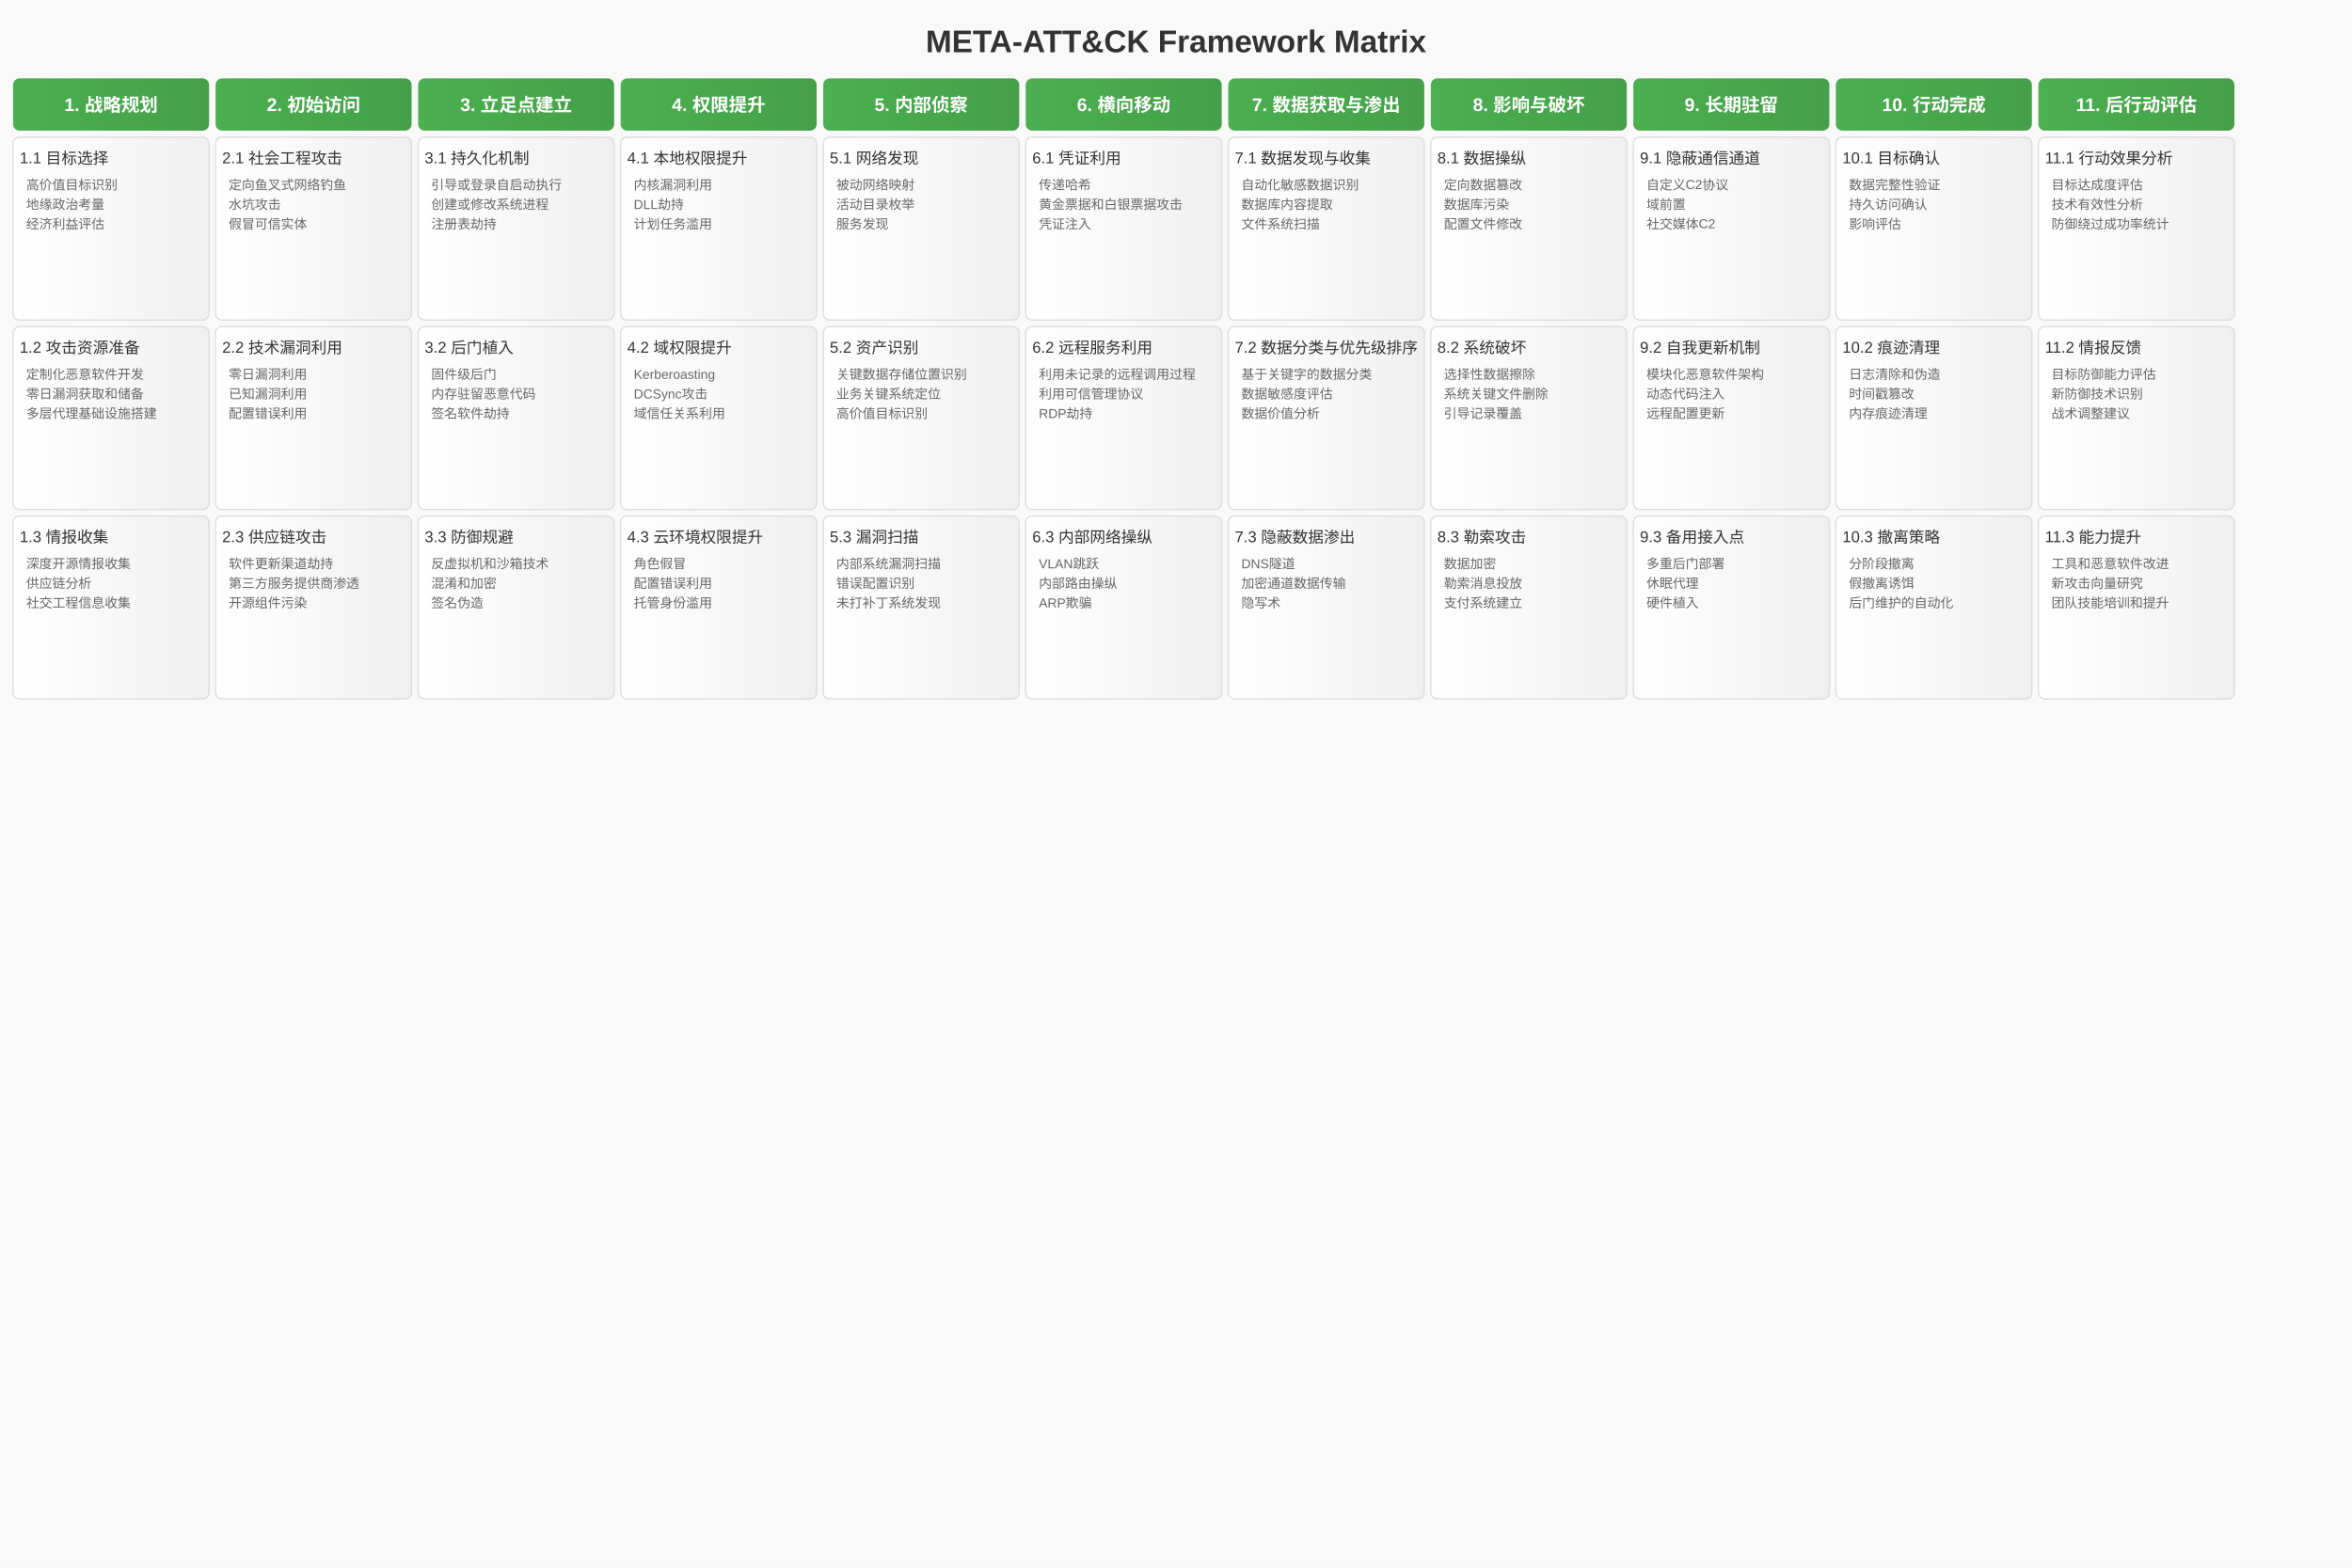
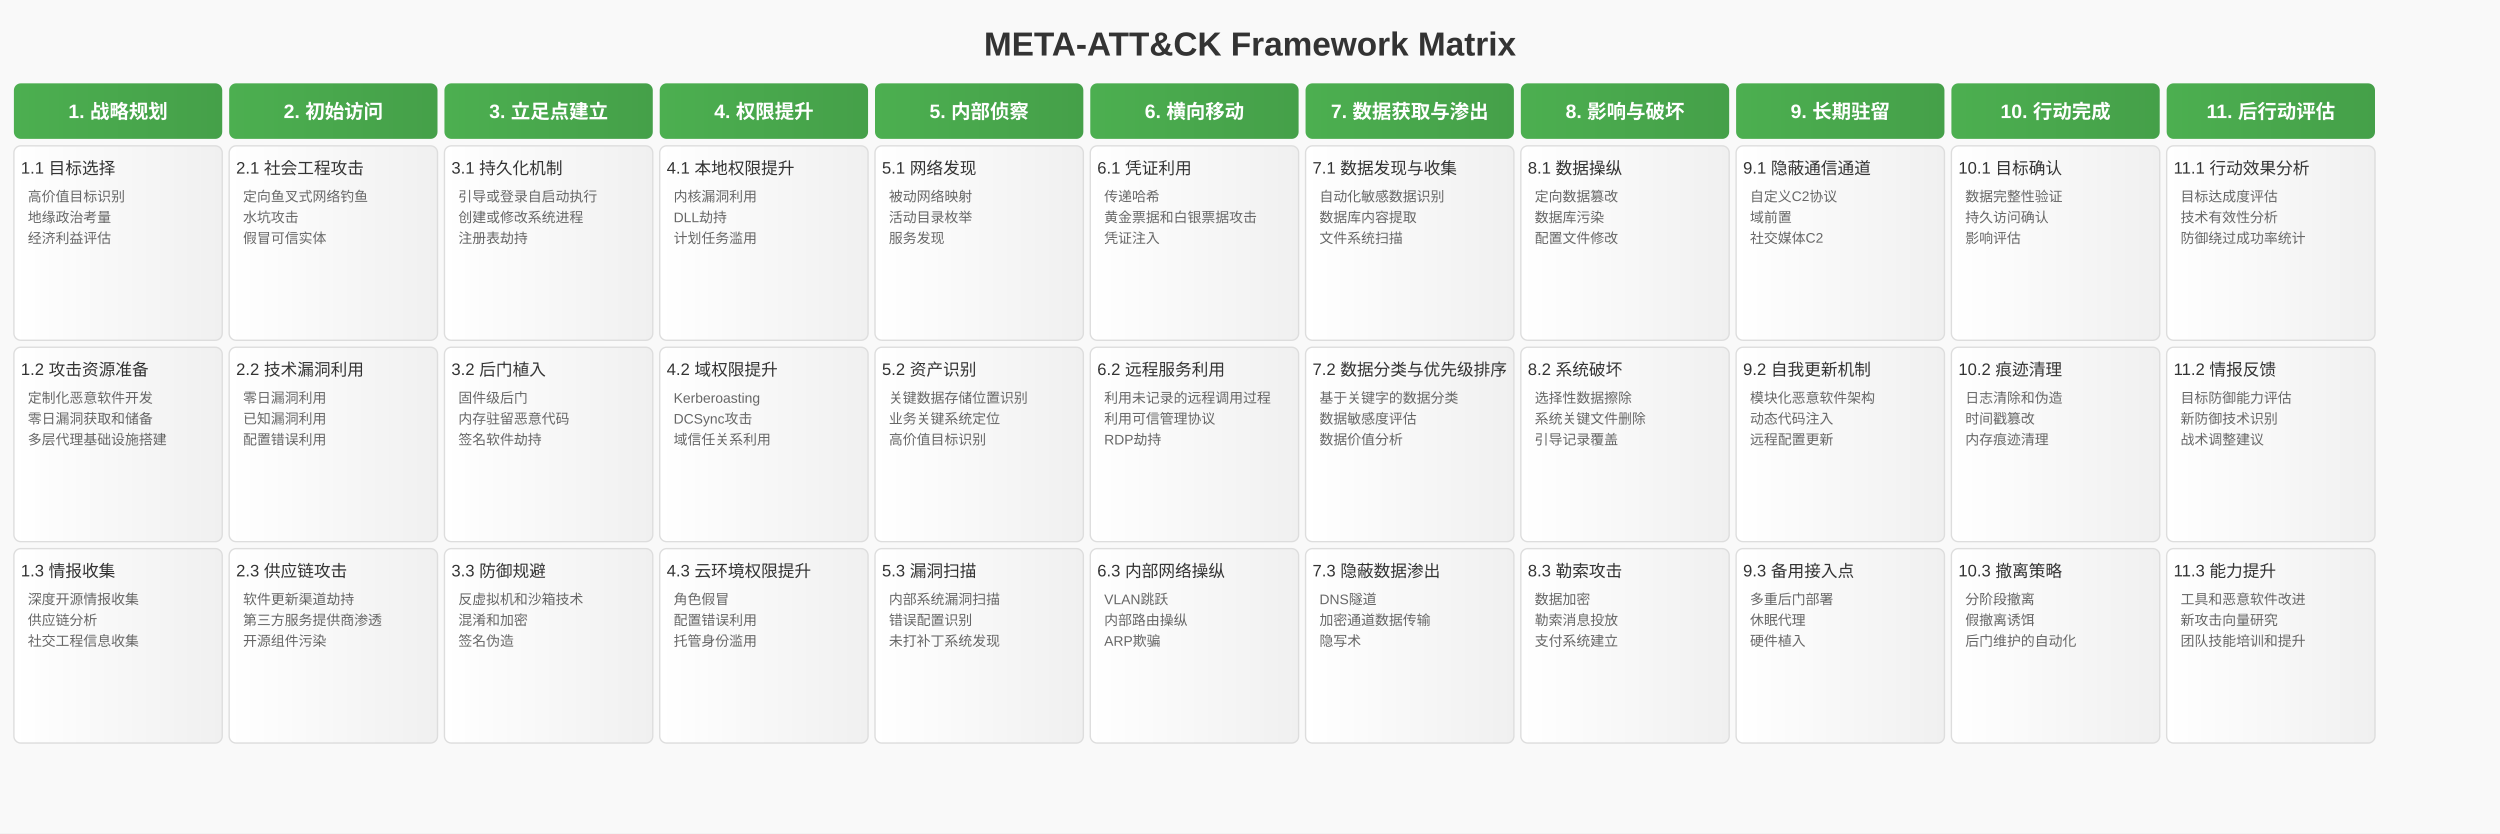
- <svg xmlns="http://www.w3.org/2000/svg" width="1800" height="1200">
+ <svg xmlns="http://www.w3.org/2000/svg" width="1800" height="600">
  <defs>
    <linearGradient id="headerGradient" x1="0%" y1="0%" x2="100%" y2="0%">
      <stop offset="0%" style="stop-color:#4CAF50;stop-opacity:1" />
      <stop offset="100%" style="stop-color:#45a049;stop-opacity:1" />
    </linearGradient>
    <linearGradient id="cellGradient" x1="0%" y1="0%" x2="100%" y2="0%">
      <stop offset="0%" style="stop-color:#ffffff;stop-opacity:1" />
      <stop offset="100%" style="stop-color:#f0f0f0;stop-opacity:1" />
    </linearGradient>
  </defs>
  <style>
        .header { fill: url(#headerGradient); }
        .cell { fill: url(#cellGradient); stroke: #ddd; stroke-width: 1; }
        .cell:hover { filter: brightness(0.95); }
        .text { font-family: Arial, sans-serif; font-size: 12px; fill: #333; }
        .header-text { font-family: Arial, sans-serif; font-size: 14px; fill: white; font-weight: bold; }
        .subtext { font-family: Arial, sans-serif; font-size: 10px; fill: #666; }
    </style>
  <rect width="100%" height="100%" fill="#f9f9f9" />
  <text x="900" y="40" font-family="Arial, sans-serif" font-size="24" text-anchor="middle" font-weight="bold" fill="#333">META-ATT&amp;CK Framework Matrix</text>
  <g>
    <rect x="10" y="60" width="150" height="40" rx="5" ry="5" class="header" />
    <text x="85" y="85" class="header-text" text-anchor="middle">1. 战略规划</text>
  </g>
  <g>
    <rect x="165" y="60" width="150" height="40" rx="5" ry="5" class="header" />
    <text x="240" y="85" class="header-text" text-anchor="middle">2. 初始访问</text>
  </g>
  <g>
    <rect x="320" y="60" width="150" height="40" rx="5" ry="5" class="header" />
    <text x="395" y="85" class="header-text" text-anchor="middle">3. 立足点建立</text>
  </g>
  <g>
    <rect x="475" y="60" width="150" height="40" rx="5" ry="5" class="header" />
    <text x="550" y="85" class="header-text" text-anchor="middle">4. 权限提升</text>
  </g>
  <g>
    <rect x="630" y="60" width="150" height="40" rx="5" ry="5" class="header" />
    <text x="705" y="85" class="header-text" text-anchor="middle">5. 内部侦察</text>
  </g>
  <g>
    <rect x="785" y="60" width="150" height="40" rx="5" ry="5" class="header" />
    <text x="860" y="85" class="header-text" text-anchor="middle">6. 横向移动</text>
  </g>
  <g>
    <rect x="940" y="60" width="150" height="40" rx="5" ry="5" class="header" />
    <text x="1015" y="85" class="header-text" text-anchor="middle">7. 数据获取与渗出</text>
  </g>
  <g>
    <rect x="1095" y="60" width="150" height="40" rx="5" ry="5" class="header" />
    <text x="1170" y="85" class="header-text" text-anchor="middle">8. 影响与破坏</text>
  </g>
  <g>
    <rect x="1250" y="60" width="150" height="40" rx="5" ry="5" class="header" />
    <text x="1325" y="85" class="header-text" text-anchor="middle">9. 长期驻留</text>
  </g>
  <g>
    <rect x="1405" y="60" width="150" height="40" rx="5" ry="5" class="header" />
    <text x="1480" y="85" class="header-text" text-anchor="middle">10. 行动完成</text>
  </g>
  <g>
    <rect x="1560" y="60" width="150" height="40" rx="5" ry="5" class="header" />
    <text x="1635" y="85" class="header-text" text-anchor="middle">11. 后行动评估</text>
  </g>
  <g>
    <rect x="10" y="105" width="150" height="140" rx="5" ry="5" class="cell" />
    <text x="15" y="125" class="text">1.1 目标选择</text>
    <text x="20" y="145" class="subtext">高价值目标识别</text>
    <text x="20" y="160" class="subtext">地缘政治考量</text>
    <text x="20" y="175" class="subtext">经济利益评估</text>
  </g>
  <g>
    <rect x="165" y="105" width="150" height="140" rx="5" ry="5" class="cell" />
    <text x="170" y="125" class="text">2.1 社会工程攻击</text>
    <text x="175" y="145" class="subtext">定向鱼叉式网络钓鱼</text>
    <text x="175" y="160" class="subtext">水坑攻击</text>
    <text x="175" y="175" class="subtext">假冒可信实体</text>
  </g>
  <g>
    <rect x="320" y="105" width="150" height="140" rx="5" ry="5" class="cell" />
    <text x="325" y="125" class="text">3.1 持久化机制</text>
    <text x="330" y="145" class="subtext">引导或登录自启动执行</text>
    <text x="330" y="160" class="subtext">创建或修改系统进程</text>
    <text x="330" y="175" class="subtext">注册表劫持</text>
  </g>
  <g>
    <rect x="475" y="105" width="150" height="140" rx="5" ry="5" class="cell" />
    <text x="480" y="125" class="text">4.1 本地权限提升</text>
    <text x="485" y="145" class="subtext">内核漏洞利用</text>
    <text x="485" y="160" class="subtext">DLL劫持</text>
    <text x="485" y="175" class="subtext">计划任务滥用</text>
  </g>
  <g>
    <rect x="630" y="105" width="150" height="140" rx="5" ry="5" class="cell" />
    <text x="635" y="125" class="text">5.1 网络发现</text>
    <text x="640" y="145" class="subtext">被动网络映射</text>
    <text x="640" y="160" class="subtext">活动目录枚举</text>
    <text x="640" y="175" class="subtext">服务发现</text>
  </g>
  <g>
    <rect x="785" y="105" width="150" height="140" rx="5" ry="5" class="cell" />
    <text x="790" y="125" class="text">6.1 凭证利用</text>
    <text x="795" y="145" class="subtext">传递哈希</text>
    <text x="795" y="160" class="subtext">黄金票据和白银票据攻击</text>
    <text x="795" y="175" class="subtext">凭证注入</text>
  </g>
  <g>
    <rect x="940" y="105" width="150" height="140" rx="5" ry="5" class="cell" />
    <text x="945" y="125" class="text">7.1 数据发现与收集</text>
    <text x="950" y="145" class="subtext">自动化敏感数据识别</text>
    <text x="950" y="160" class="subtext">数据库内容提取</text>
    <text x="950" y="175" class="subtext">文件系统扫描</text>
  </g>
  <g>
    <rect x="1095" y="105" width="150" height="140" rx="5" ry="5" class="cell" />
    <text x="1100" y="125" class="text">8.1 数据操纵</text>
    <text x="1105" y="145" class="subtext">定向数据篡改</text>
    <text x="1105" y="160" class="subtext">数据库污染</text>
    <text x="1105" y="175" class="subtext">配置文件修改</text>
  </g>
  <g>
    <rect x="1250" y="105" width="150" height="140" rx="5" ry="5" class="cell" />
    <text x="1255" y="125" class="text">9.1 隐蔽通信通道</text>
    <text x="1260" y="145" class="subtext">自定义C2协议</text>
    <text x="1260" y="160" class="subtext">域前置</text>
    <text x="1260" y="175" class="subtext">社交媒体C2</text>
  </g>
  <g>
    <rect x="1405" y="105" width="150" height="140" rx="5" ry="5" class="cell" />
    <text x="1410" y="125" class="text">10.1 目标确认</text>
    <text x="1415" y="145" class="subtext">数据完整性验证</text>
    <text x="1415" y="160" class="subtext">持久访问确认</text>
    <text x="1415" y="175" class="subtext">影响评估</text>
  </g>
  <g>
    <rect x="1560" y="105" width="150" height="140" rx="5" ry="5" class="cell" />
    <text x="1565" y="125" class="text">11.1 行动效果分析</text>
    <text x="1570" y="145" class="subtext">目标达成度评估</text>
    <text x="1570" y="160" class="subtext">技术有效性分析</text>
    <text x="1570" y="175" class="subtext">防御绕过成功率统计</text>
  </g>
  <g>
    <rect x="10" y="250" width="150" height="140" rx="5" ry="5" class="cell" />
    <text x="15" y="270" class="text">1.2 攻击资源准备</text>
    <text x="20" y="290" class="subtext">定制化恶意软件开发</text>
    <text x="20" y="305" class="subtext">零日漏洞获取和储备</text>
    <text x="20" y="320" class="subtext">多层代理基础设施搭建</text>
  </g>
  <g>
    <rect x="165" y="250" width="150" height="140" rx="5" ry="5" class="cell" />
    <text x="170" y="270" class="text">2.2 技术漏洞利用</text>
    <text x="175" y="290" class="subtext">零日漏洞利用</text>
    <text x="175" y="305" class="subtext">已知漏洞利用</text>
    <text x="175" y="320" class="subtext">配置错误利用</text>
  </g>
  <g>
    <rect x="320" y="250" width="150" height="140" rx="5" ry="5" class="cell" />
    <text x="325" y="270" class="text">3.2 后门植入</text>
    <text x="330" y="290" class="subtext">固件级后门</text>
    <text x="330" y="305" class="subtext">内存驻留恶意代码</text>
    <text x="330" y="320" class="subtext">签名软件劫持</text>
  </g>
  <g>
    <rect x="475" y="250" width="150" height="140" rx="5" ry="5" class="cell" />
    <text x="480" y="270" class="text">4.2 域权限提升</text>
    <text x="485" y="290" class="subtext">Kerberoasting</text>
    <text x="485" y="305" class="subtext">DCSync攻击</text>
    <text x="485" y="320" class="subtext">域信任关系利用</text>
  </g>
  <g>
    <rect x="630" y="250" width="150" height="140" rx="5" ry="5" class="cell" />
    <text x="635" y="270" class="text">5.2 资产识别</text>
    <text x="640" y="290" class="subtext">关键数据存储位置识别</text>
    <text x="640" y="305" class="subtext">业务关键系统定位</text>
    <text x="640" y="320" class="subtext">高价值目标识别</text>
  </g>
  <g>
    <rect x="785" y="250" width="150" height="140" rx="5" ry="5" class="cell" />
    <text x="790" y="270" class="text">6.2 远程服务利用</text>
    <text x="795" y="290" class="subtext">利用未记录的远程调用过程</text>
    <text x="795" y="305" class="subtext">利用可信管理协议</text>
    <text x="795" y="320" class="subtext">RDP劫持</text>
  </g>
  <g>
    <rect x="940" y="250" width="150" height="140" rx="5" ry="5" class="cell" />
    <text x="945" y="270" class="text">7.2 数据分类与优先级排序</text>
    <text x="950" y="290" class="subtext">基于关键字的数据分类</text>
    <text x="950" y="305" class="subtext">数据敏感度评估</text>
    <text x="950" y="320" class="subtext">数据价值分析</text>
  </g>
  <g>
    <rect x="1095" y="250" width="150" height="140" rx="5" ry="5" class="cell" />
    <text x="1100" y="270" class="text">8.2 系统破坏</text>
    <text x="1105" y="290" class="subtext">选择性数据擦除</text>
    <text x="1105" y="305" class="subtext">系统关键文件删除</text>
    <text x="1105" y="320" class="subtext">引导记录覆盖</text>
  </g>
  <g>
    <rect x="1250" y="250" width="150" height="140" rx="5" ry="5" class="cell" />
    <text x="1255" y="270" class="text">9.2 自我更新机制</text>
    <text x="1260" y="290" class="subtext">模块化恶意软件架构</text>
    <text x="1260" y="305" class="subtext">动态代码注入</text>
    <text x="1260" y="320" class="subtext">远程配置更新</text>
  </g>
  <g>
    <rect x="1405" y="250" width="150" height="140" rx="5" ry="5" class="cell" />
    <text x="1410" y="270" class="text">10.2 痕迹清理</text>
    <text x="1415" y="290" class="subtext">日志清除和伪造</text>
    <text x="1415" y="305" class="subtext">时间戳篡改</text>
    <text x="1415" y="320" class="subtext">内存痕迹清理</text>
  </g>
  <g>
    <rect x="1560" y="250" width="150" height="140" rx="5" ry="5" class="cell" />
    <text x="1565" y="270" class="text">11.2 情报反馈</text>
    <text x="1570" y="290" class="subtext">目标防御能力评估</text>
    <text x="1570" y="305" class="subtext">新防御技术识别</text>
    <text x="1570" y="320" class="subtext">战术调整建议</text>
  </g>
  <g>
    <rect x="10" y="395" width="150" height="140" rx="5" ry="5" class="cell" />
    <text x="15" y="415" class="text">1.3 情报收集</text>
    <text x="20" y="435" class="subtext">深度开源情报收集</text>
    <text x="20" y="450" class="subtext">供应链分析</text>
    <text x="20" y="465" class="subtext">社交工程信息收集</text>
  </g>
  <g>
    <rect x="165" y="395" width="150" height="140" rx="5" ry="5" class="cell" />
    <text x="170" y="415" class="text">2.3 供应链攻击</text>
    <text x="175" y="435" class="subtext">软件更新渠道劫持</text>
    <text x="175" y="450" class="subtext">第三方服务提供商渗透</text>
    <text x="175" y="465" class="subtext">开源组件污染</text>
  </g>
  <g>
    <rect x="320" y="395" width="150" height="140" rx="5" ry="5" class="cell" />
    <text x="325" y="415" class="text">3.3 防御规避</text>
    <text x="330" y="435" class="subtext">反虚拟机和沙箱技术</text>
    <text x="330" y="450" class="subtext">混淆和加密</text>
    <text x="330" y="465" class="subtext">签名伪造</text>
  </g>
  <g>
    <rect x="475" y="395" width="150" height="140" rx="5" ry="5" class="cell" />
    <text x="480" y="415" class="text">4.3 云环境权限提升</text>
    <text x="485" y="435" class="subtext">角色假冒</text>
    <text x="485" y="450" class="subtext">配置错误利用</text>
    <text x="485" y="465" class="subtext">托管身份滥用</text>
  </g>
  <g>
    <rect x="630" y="395" width="150" height="140" rx="5" ry="5" class="cell" />
    <text x="635" y="415" class="text">5.3 漏洞扫描</text>
    <text x="640" y="435" class="subtext">内部系统漏洞扫描</text>
    <text x="640" y="450" class="subtext">错误配置识别</text>
    <text x="640" y="465" class="subtext">未打补丁系统发现</text>
  </g>
  <g>
    <rect x="785" y="395" width="150" height="140" rx="5" ry="5" class="cell" />
    <text x="790" y="415" class="text">6.3 内部网络操纵</text>
    <text x="795" y="435" class="subtext">VLAN跳跃</text>
    <text x="795" y="450" class="subtext">内部路由操纵</text>
    <text x="795" y="465" class="subtext">ARP欺骗</text>
  </g>
  <g>
    <rect x="940" y="395" width="150" height="140" rx="5" ry="5" class="cell" />
    <text x="945" y="415" class="text">7.3 隐蔽数据渗出</text>
    <text x="950" y="435" class="subtext">DNS隧道</text>
    <text x="950" y="450" class="subtext">加密通道数据传输</text>
    <text x="950" y="465" class="subtext">隐写术</text>
  </g>
  <g>
    <rect x="1095" y="395" width="150" height="140" rx="5" ry="5" class="cell" />
    <text x="1100" y="415" class="text">8.3 勒索攻击</text>
    <text x="1105" y="435" class="subtext">数据加密</text>
    <text x="1105" y="450" class="subtext">勒索消息投放</text>
    <text x="1105" y="465" class="subtext">支付系统建立</text>
  </g>
  <g>
    <rect x="1250" y="395" width="150" height="140" rx="5" ry="5" class="cell" />
    <text x="1255" y="415" class="text">9.3 备用接入点</text>
    <text x="1260" y="435" class="subtext">多重后门部署</text>
    <text x="1260" y="450" class="subtext">休眠代理</text>
    <text x="1260" y="465" class="subtext">硬件植入</text>
  </g>
  <g>
    <rect x="1405" y="395" width="150" height="140" rx="5" ry="5" class="cell" />
    <text x="1410" y="415" class="text">10.3 撤离策略</text>
    <text x="1415" y="435" class="subtext">分阶段撤离</text>
    <text x="1415" y="450" class="subtext">假撤离诱饵</text>
    <text x="1415" y="465" class="subtext">后门维护的自动化</text>
  </g>
  <g>
    <rect x="1560" y="395" width="150" height="140" rx="5" ry="5" class="cell" />
    <text x="1565" y="415" class="text">11.3 能力提升</text>
    <text x="1570" y="435" class="subtext">工具和恶意软件改进</text>
    <text x="1570" y="450" class="subtext">新攻击向量研究</text>
    <text x="1570" y="465" class="subtext">团队技能培训和提升</text>
  </g>
</svg>
